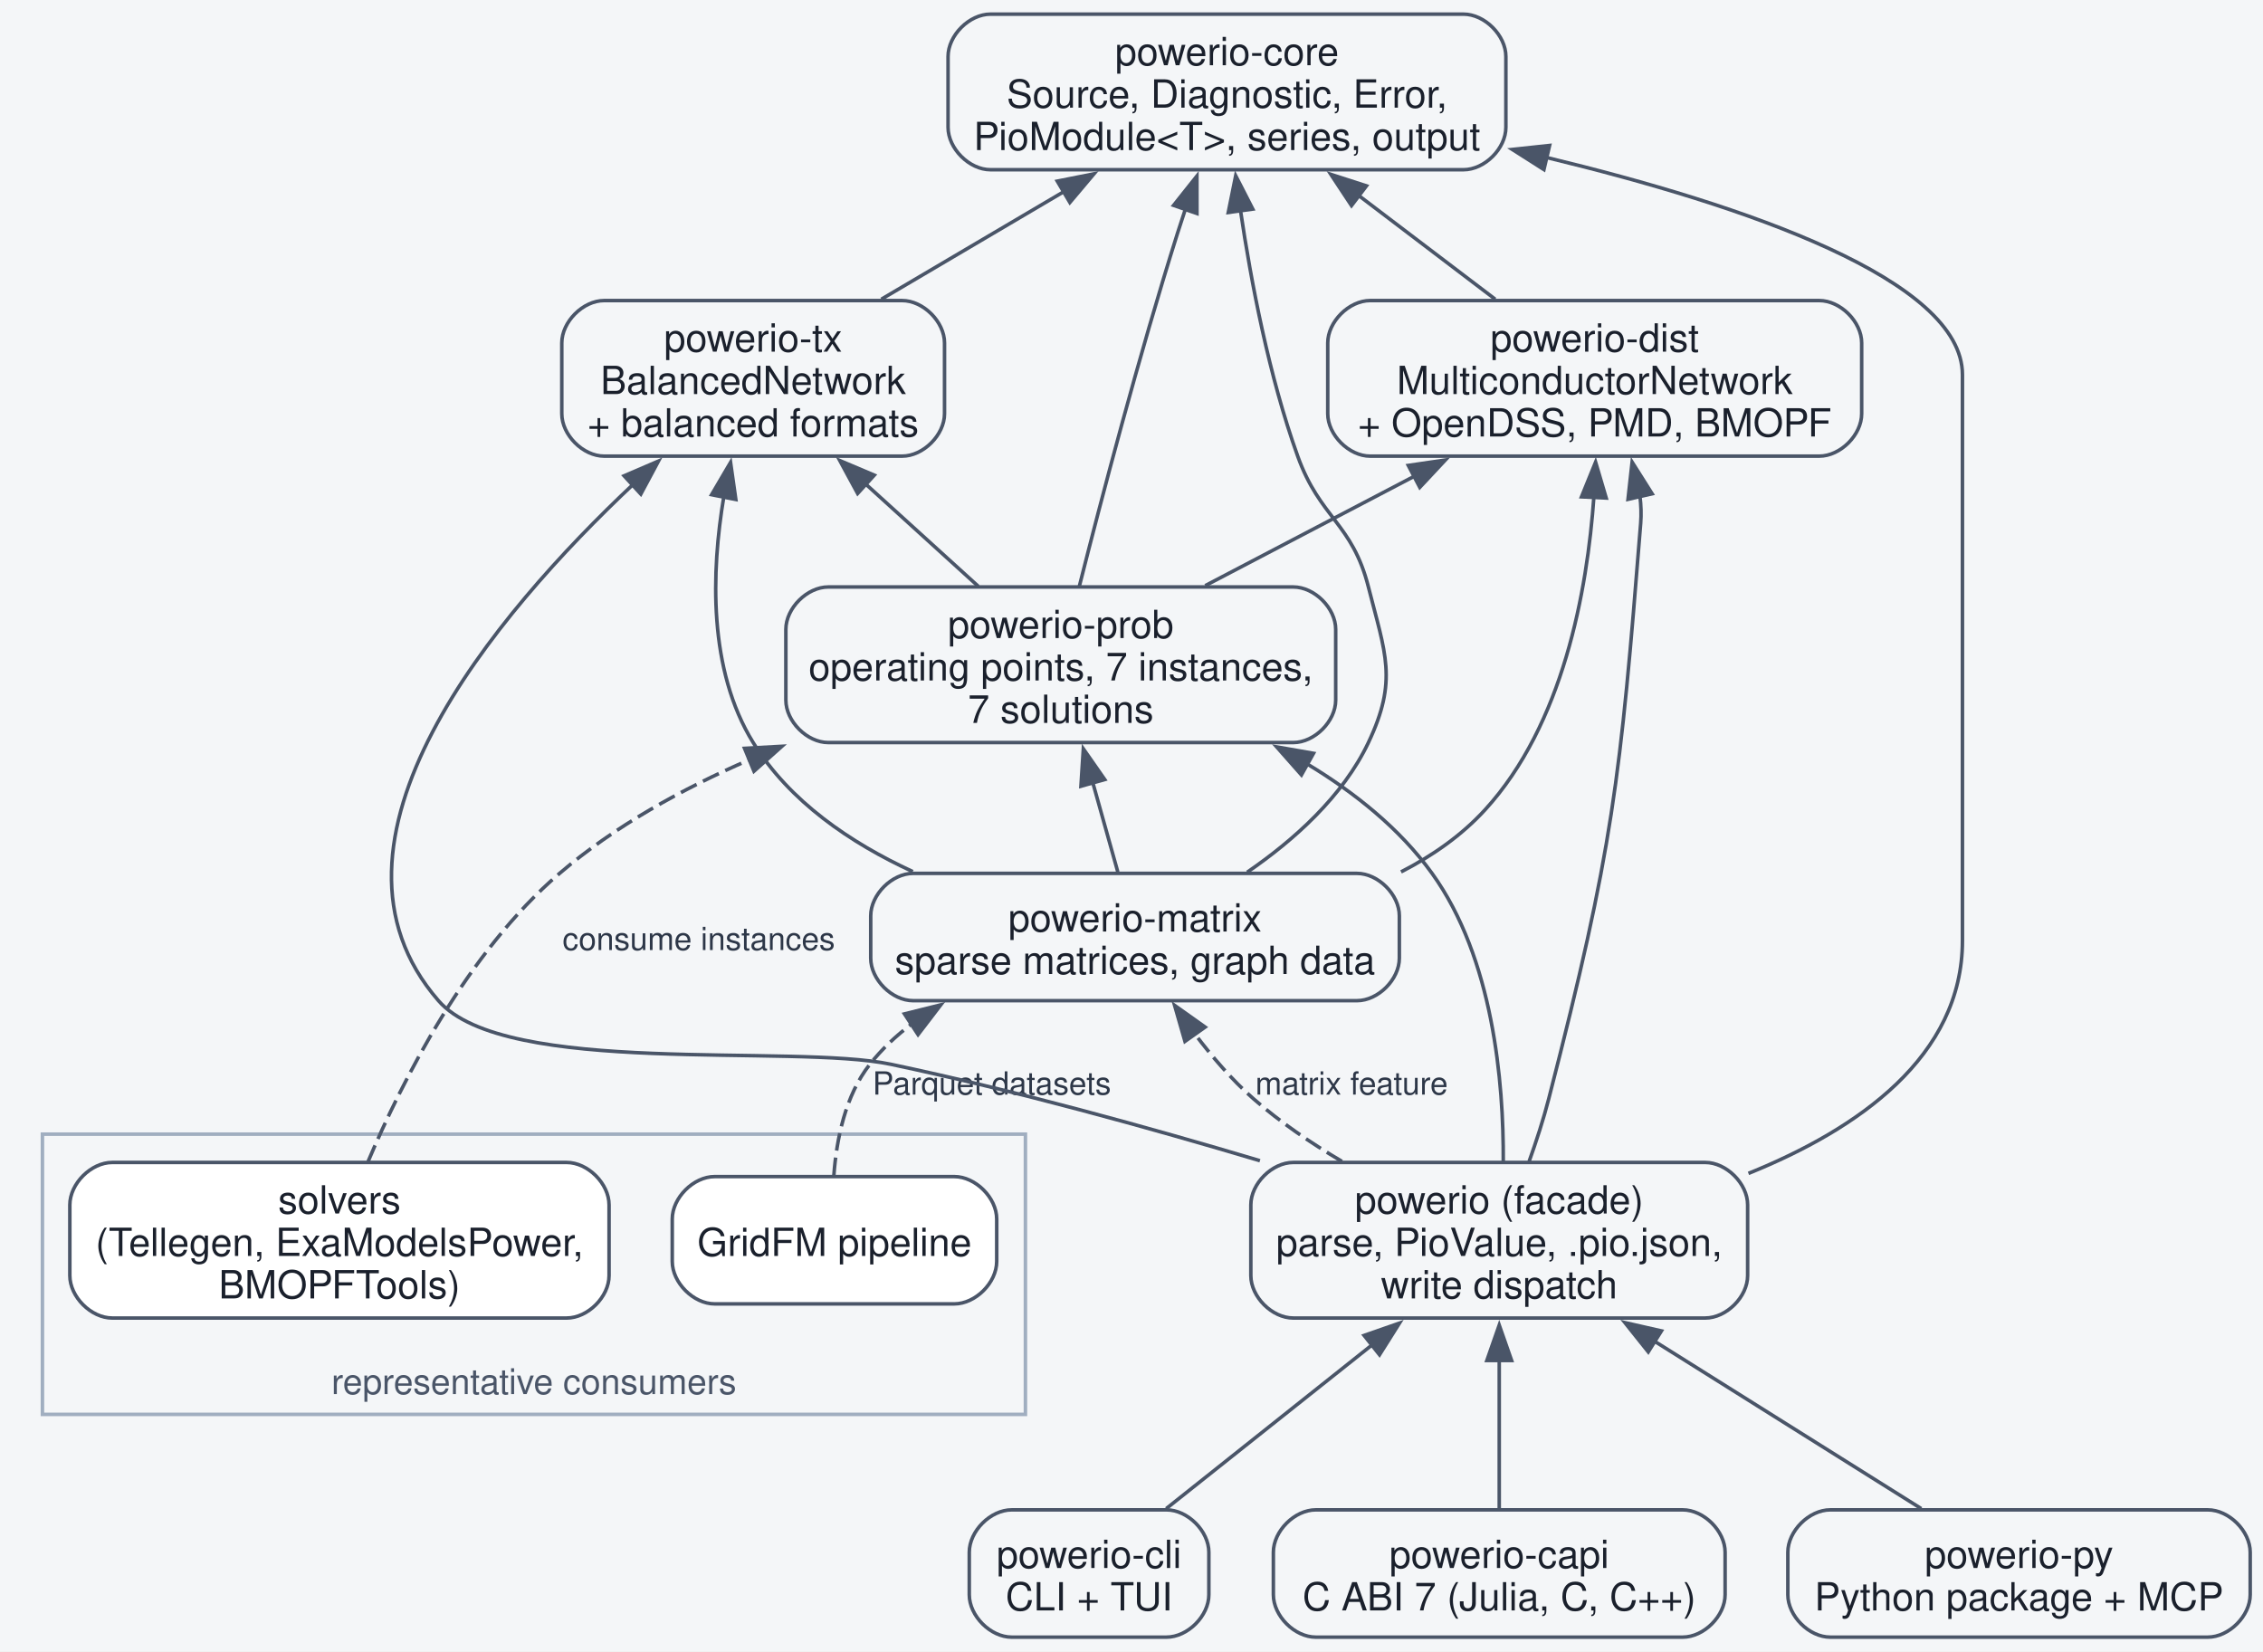
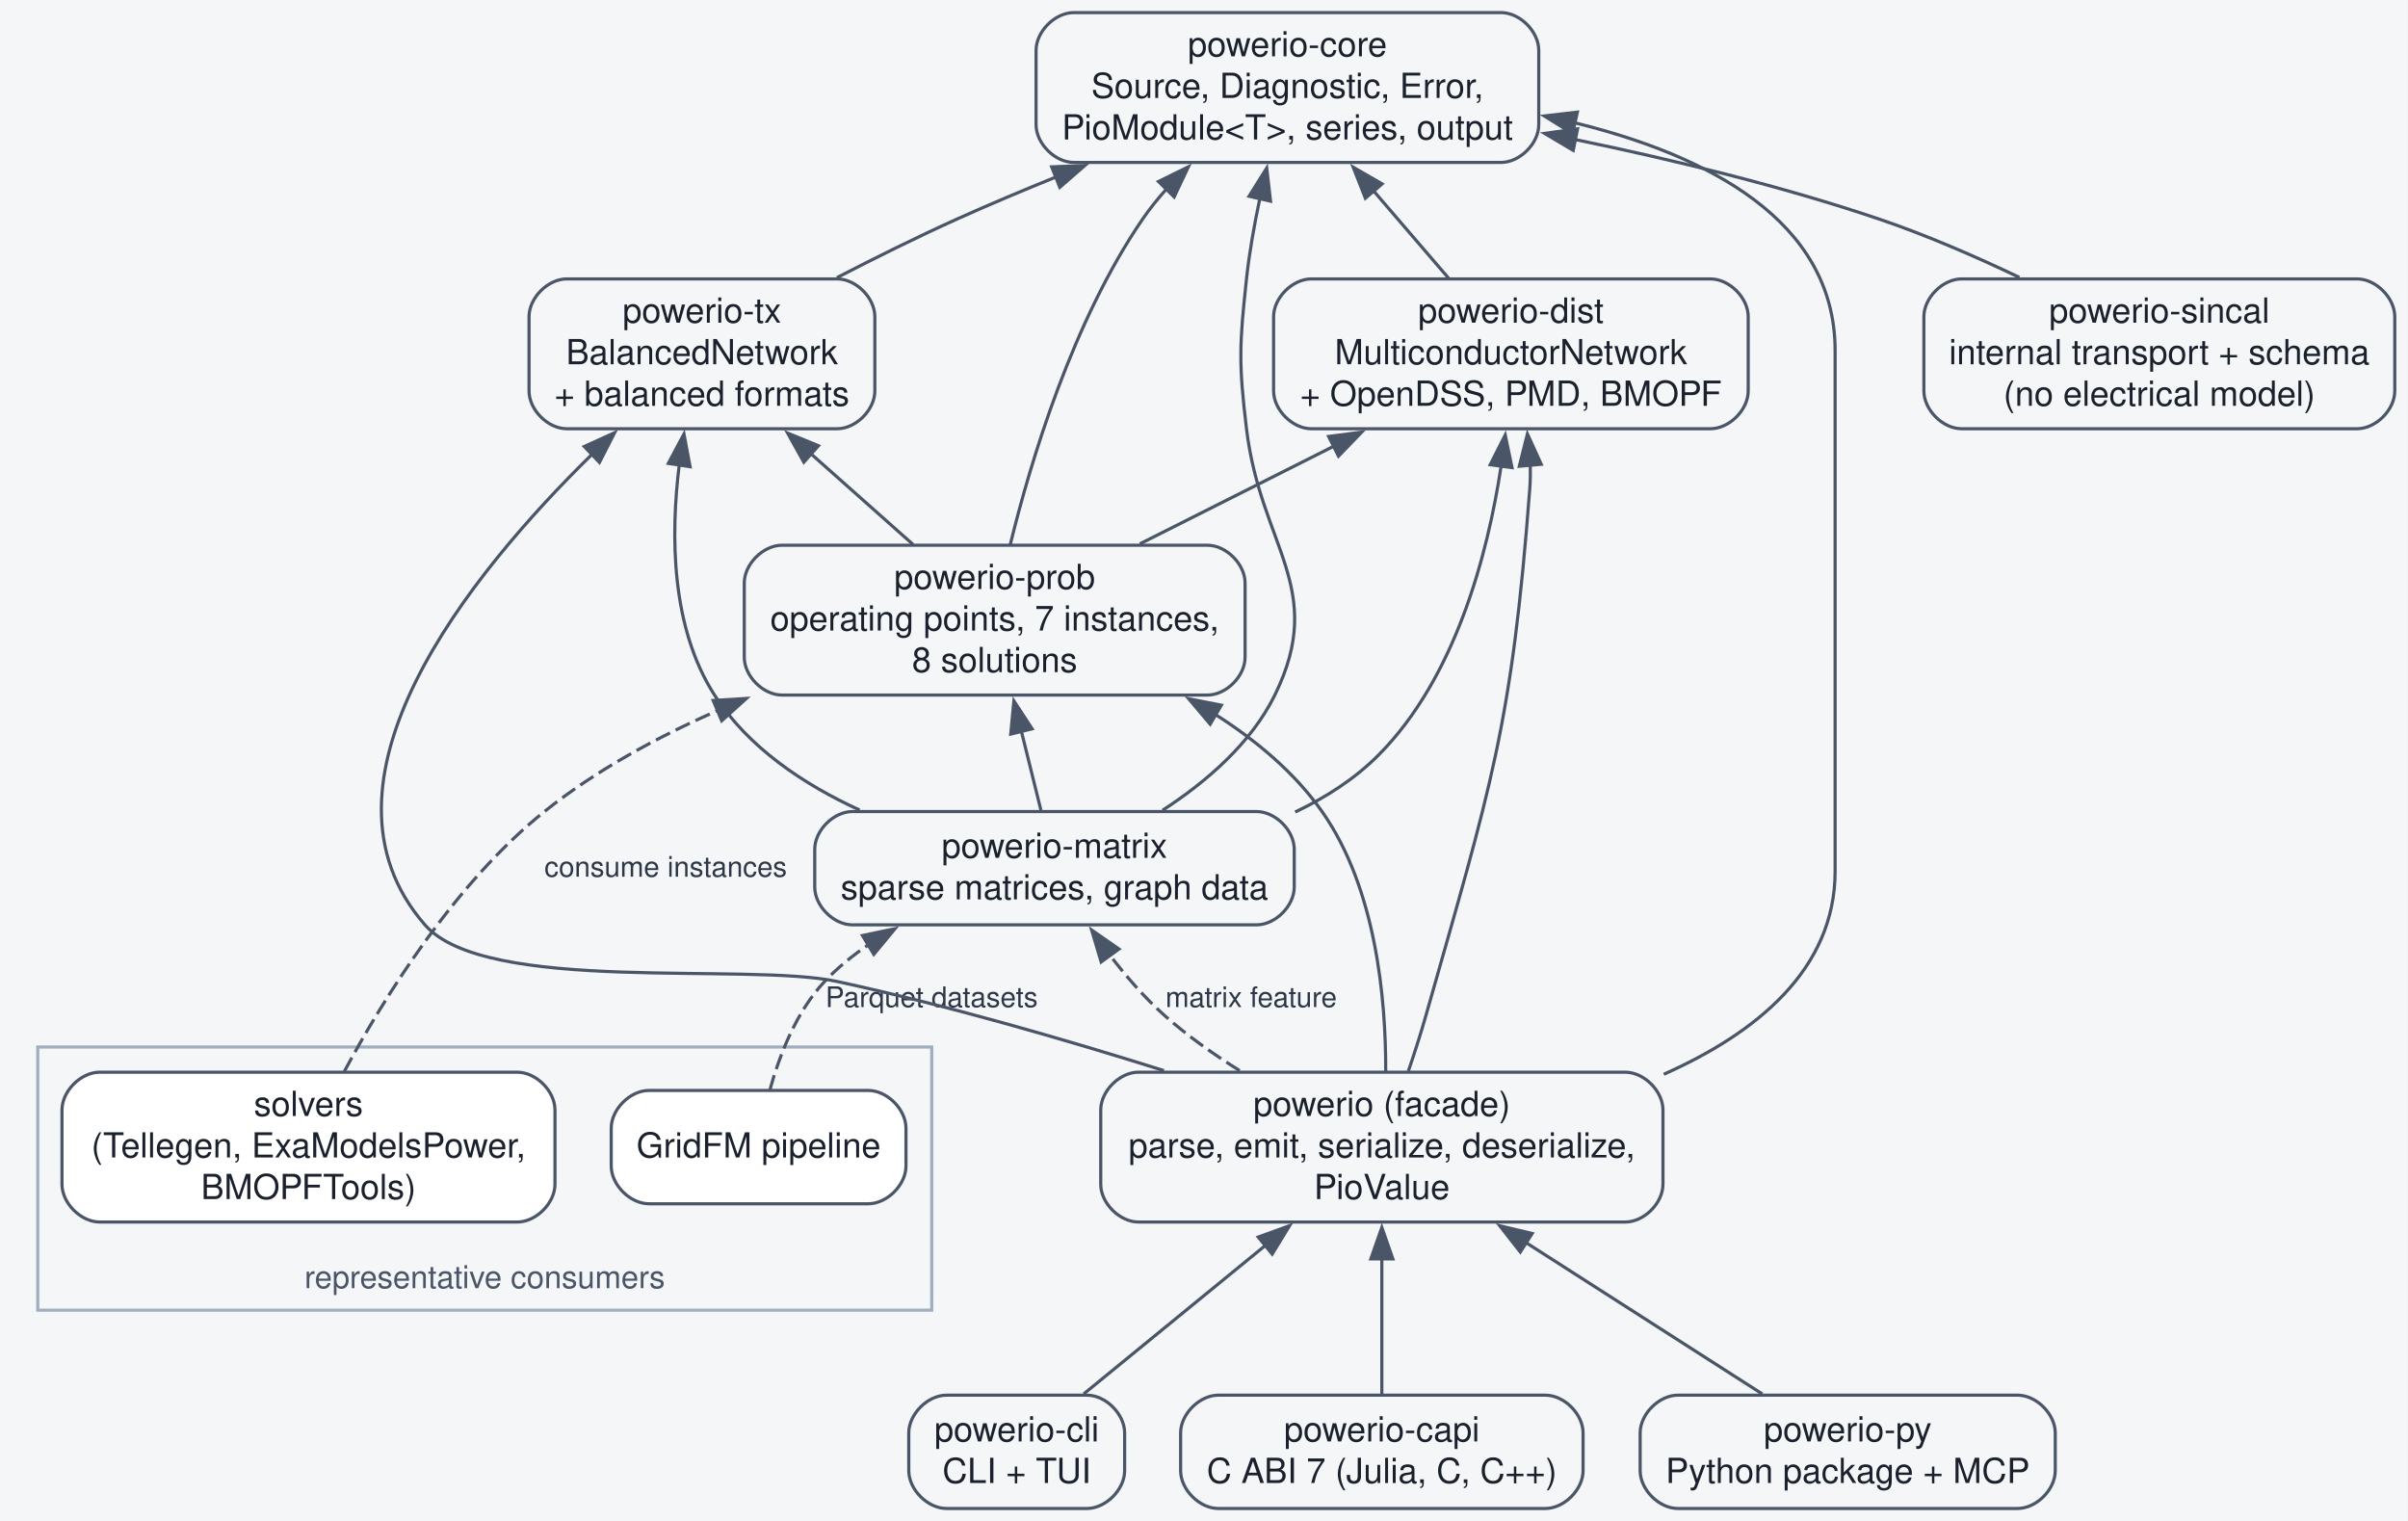
- <svg xmlns="http://www.w3.org/2000/svg" width="640pt" height="467pt" viewBox="0.00 0.00 640.00 467.00">
-   <g id="graph0" class="graph" transform="scale(1 1) rotate(0) translate(4 463)">
-     <polygon fill="#f4f6f8" stroke="none" points="-4,4 -4,-463 636.38,-463 636.38,4 -4,4" />
+ <svg xmlns="http://www.w3.org/2000/svg" width="765pt" height="483pt" viewBox="0.00 0.00 765.00 483.00">
+   <g id="graph0" class="graph" transform="scale(1 1) rotate(0) translate(4 479.2)">
+     <polygon fill="#f4f6f8" stroke="none" points="-4,4 -4,-479.2 760.8,-479.2 760.8,4 -4,4" />
    <g id="clust1" class="cluster">
-       <polygon fill="#f4f6f8" stroke="#a0aec0" points="8,-63 8,-142.25 286,-142.25 286,-63 8,-63" />
-       <text xml:space="preserve" text-anchor="middle" x="147" y="-68.75" font-family="Helvetica,sans-Serif" font-size="10.00" fill="#4a5568">representative consumers</text>
+       <polygon fill="#f4f6f8" stroke="#a0aec0" points="8,-63 8,-146.6 292,-146.6 292,-63 8,-63" />
+       <text xml:space="preserve" text-anchor="middle" x="150" y="-70" font-family="Helvetica,sans-Serif" font-size="10.00" fill="#4a5568">representative consumers</text>
    </g>
    <g id="node1" class="node">
-       <path fill="#ffffff" stroke="#4a5568" d="M156.25,-134.25C156.25,-134.25 27.75,-134.25 27.75,-134.25 21.75,-134.25 15.75,-128.25 15.75,-122.25 15.75,-122.25 15.75,-102.25 15.75,-102.25 15.75,-96.25 21.75,-90.25 27.75,-90.25 27.75,-90.25 156.25,-90.25 156.25,-90.25 162.25,-90.25 168.25,-96.25 168.25,-102.25 168.25,-102.25 168.25,-122.25 168.25,-122.25 168.25,-128.25 162.25,-134.25 156.25,-134.25" />
-       <text xml:space="preserve" text-anchor="middle" x="92" y="-119.8" font-family="Helvetica,sans-Serif" font-size="11.00" fill="#1a202c">solvers</text>
-       <text xml:space="preserve" text-anchor="middle" x="92" y="-107.8" font-family="Helvetica,sans-Serif" font-size="11.00" fill="#1a202c">(Tellegen, ExaModelsPower,</text>
-       <text xml:space="preserve" text-anchor="middle" x="92" y="-95.8" font-family="Helvetica,sans-Serif" font-size="11.00" fill="#1a202c">BMOPFTools)</text>
+       <path fill="#ffffff" stroke="#4a5568" d="M160.31,-138.6C160.31,-138.6 27.69,-138.6 27.69,-138.6 21.69,-138.6 15.69,-132.6 15.69,-126.6 15.69,-126.6 15.69,-103 15.69,-103 15.69,-97 21.69,-91 27.69,-91 27.69,-91 160.31,-91 160.31,-91 166.31,-91 172.31,-97 172.31,-103 172.31,-103 172.31,-126.6 172.31,-126.6 172.31,-132.6 166.31,-138.6 160.31,-138.6" />
+       <text xml:space="preserve" text-anchor="middle" x="94" y="-124.7" font-family="Helvetica,sans-Serif" font-size="11.00" fill="#1a202c">solvers</text>
+       <text xml:space="preserve" text-anchor="middle" x="94" y="-111.5" font-family="Helvetica,sans-Serif" font-size="11.00" fill="#1a202c">(Tellegen, ExaModelsPower,</text>
+       <text xml:space="preserve" text-anchor="middle" x="94" y="-98.3" font-family="Helvetica,sans-Serif" font-size="11.00" fill="#1a202c">BMOPFTools)</text>
    </g>
    <g id="node8" class="node">
-       <path fill="#f4f6f8" stroke="#4a5568" d="M361.75,-297C361.75,-297 230.25,-297 230.25,-297 224.25,-297 218.25,-291 218.25,-285 218.25,-285 218.25,-265 218.25,-265 218.25,-259 224.25,-253 230.25,-253 230.25,-253 361.75,-253 361.75,-253 367.75,-253 373.75,-259 373.75,-265 373.75,-265 373.75,-285 373.75,-285 373.75,-291 367.75,-297 361.75,-297" />
-       <text xml:space="preserve" text-anchor="middle" x="296" y="-282.55" font-family="Helvetica,sans-Serif" font-size="11.00" fill="#1a202c">powerio-prob</text>
-       <text xml:space="preserve" text-anchor="middle" x="296" y="-270.55" font-family="Helvetica,sans-Serif" font-size="11.00" fill="#1a202c">operating points, 7 instances,</text>
-       <text xml:space="preserve" text-anchor="middle" x="296" y="-258.55" font-family="Helvetica,sans-Serif" font-size="11.00" fill="#1a202c">7 solutions</text>
+       <path fill="#f4f6f8" stroke="#4a5568" d="M379.55,-306C379.55,-306 244.45,-306 244.45,-306 238.45,-306 232.45,-300 232.45,-294 232.45,-294 232.45,-270.4 232.45,-270.4 232.45,-264.4 238.45,-258.4 244.45,-258.4 244.45,-258.4 379.55,-258.4 379.55,-258.4 385.55,-258.4 391.55,-264.4 391.55,-270.4 391.55,-270.4 391.55,-294 391.55,-294 391.55,-300 385.55,-306 379.55,-306" />
+       <text xml:space="preserve" text-anchor="middle" x="312" y="-292.1" font-family="Helvetica,sans-Serif" font-size="11.00" fill="#1a202c">powerio-prob</text>
+       <text xml:space="preserve" text-anchor="middle" x="312" y="-278.9" font-family="Helvetica,sans-Serif" font-size="11.00" fill="#1a202c">operating points, 7 instances,</text>
+       <text xml:space="preserve" text-anchor="middle" x="312" y="-265.7" font-family="Helvetica,sans-Serif" font-size="11.00" fill="#1a202c">8 solutions</text>
+     </g>
+     <g id="edge19" class="edge">
+       <path fill="none" stroke="#4a5568" stroke-dasharray="5,2" d="M105.39,-138.85C118.06,-162.4 140.52,-198.65 168.96,-221.4 185.26,-234.44 204.81,-245.07 224.15,-253.55" />
+       <polygon fill="#4a5568" stroke="#4a5568" points="222.57,-256.68 233.14,-257.33 225.28,-250.23 222.57,-256.68" />
+       <text xml:space="preserve" text-anchor="middle" x="207.48" y="-200.7" font-family="Helvetica,sans-Serif" font-size="9.00" fill="#2d3748">consume instances</text>
+     </g>
+     <g id="node2" class="node">
+       <path fill="#ffffff" stroke="#4a5568" d="M271.82,-132.8C271.82,-132.8 202.18,-132.8 202.18,-132.8 196.18,-132.8 190.18,-126.8 190.18,-120.8 190.18,-120.8 190.18,-108.8 190.18,-108.8 190.18,-102.8 196.18,-96.8 202.18,-96.8 202.18,-96.8 271.82,-96.8 271.82,-96.8 277.82,-96.8 283.82,-102.8 283.82,-108.8 283.82,-108.8 283.82,-120.8 283.82,-120.8 283.82,-126.8 277.82,-132.8 271.82,-132.8" />
+       <text xml:space="preserve" text-anchor="middle" x="237" y="-111.5" font-family="Helvetica,sans-Serif" font-size="11.00" fill="#1a202c">GridFM pipeline</text>
+     </g>
+     <g id="node7" class="node">
+       <path fill="#f4f6f8" stroke="#4a5568" d="M395.17,-221.4C395.17,-221.4 266.83,-221.4 266.83,-221.4 260.83,-221.4 254.83,-215.4 254.83,-209.4 254.83,-209.4 254.83,-197.4 254.83,-197.4 254.83,-191.4 260.83,-185.4 266.83,-185.4 266.83,-185.4 395.17,-185.4 395.17,-185.4 401.17,-185.4 407.17,-191.4 407.17,-197.4 407.17,-197.4 407.17,-209.4 407.17,-209.4 407.17,-215.4 401.17,-221.4 395.17,-221.4" />
+       <text xml:space="preserve" text-anchor="middle" x="331" y="-206.7" font-family="Helvetica,sans-Serif" font-size="11.00" fill="#1a202c">powerio-matrix</text>
+       <text xml:space="preserve" text-anchor="middle" x="331" y="-193.5" font-family="Helvetica,sans-Serif" font-size="11.00" fill="#1a202c">sparse matrices, graph data</text>
+     </g>
+     <g id="edge20" class="edge">
+       <path fill="none" stroke="#4a5568" stroke-dasharray="5,2" d="M240.56,-132.87C243.59,-143.86 248.95,-157.82 257.96,-167.4 262.11,-171.82 266.94,-175.74 272.09,-179.21" />
+       <polygon fill="#4a5568" stroke="#4a5568" points="269.99,-182.02 280.36,-184.19 273.6,-176.03 269.99,-182.02" />
+       <text xml:space="preserve" text-anchor="middle" x="291.98" y="-159.3" font-family="Helvetica,sans-Serif" font-size="9.00" fill="#2d3748">Parquet datasets</text>
+     </g>
+     <g id="node3" class="node">
+       <path fill="#f4f6f8" stroke="#4a5568" d="M341.29,-36C341.29,-36 296.71,-36 296.71,-36 290.71,-36 284.71,-30 284.71,-24 284.71,-24 284.71,-12 284.71,-12 284.71,-6 290.71,0 296.71,0 296.71,0 341.29,0 341.29,0 347.29,0 353.29,-6 353.29,-12 353.29,-12 353.29,-24 353.29,-24 353.29,-30 347.29,-36 341.29,-36" />
+       <text xml:space="preserve" text-anchor="middle" x="319" y="-21.3" font-family="Helvetica,sans-Serif" font-size="11.00" fill="#1a202c">powerio-cli</text>
+       <text xml:space="preserve" text-anchor="middle" x="319" y="-8.1" font-family="Helvetica,sans-Serif" font-size="11.00" fill="#1a202c">CLI + TUI</text>
+     </g>
+     <g id="node6" class="node">
+       <path fill="#f4f6f8" stroke="#4a5568" d="M512.31,-138.6C512.31,-138.6 357.69,-138.6 357.69,-138.6 351.69,-138.6 345.69,-132.6 345.69,-126.6 345.69,-126.6 345.69,-103 345.69,-103 345.69,-97 351.69,-91 357.69,-91 357.69,-91 512.31,-91 512.31,-91 518.31,-91 524.31,-97 524.31,-103 524.31,-103 524.31,-126.6 524.31,-126.6 524.31,-132.6 518.31,-138.6 512.31,-138.6" />
+       <text xml:space="preserve" text-anchor="middle" x="435" y="-124.7" font-family="Helvetica,sans-Serif" font-size="11.00" fill="#1a202c">powerio (facade)</text>
+       <text xml:space="preserve" text-anchor="middle" x="435" y="-111.5" font-family="Helvetica,sans-Serif" font-size="11.00" fill="#1a202c">parse, emit, serialize, deserialize,</text>
+       <text xml:space="preserve" text-anchor="middle" x="435" y="-98.3" font-family="Helvetica,sans-Serif" font-size="11.00" fill="#1a202c">PioValue</text>
+     </g>
+     <g id="edge16" class="edge">
+       <path fill="none" stroke="#4a5568" d="M340.28,-36.39C356.42,-49.59 379.03,-68.06 398.1,-83.65" />
+       <polygon fill="#4a5568" stroke="#4a5568" points="395.73,-86.23 405.69,-89.84 400.16,-80.81 395.73,-86.23" />
+     </g>
+     <g id="node4" class="node">
+       <path fill="#f4f6f8" stroke="#4a5568" d="M486.93,-36C486.93,-36 383.07,-36 383.07,-36 377.07,-36 371.07,-30 371.07,-24 371.07,-24 371.07,-12 371.07,-12 371.07,-6 377.07,0 383.07,0 383.07,0 486.93,0 486.93,0 492.93,0 498.93,-6 498.93,-12 498.93,-12 498.93,-24 498.93,-24 498.93,-30 492.93,-36 486.93,-36" />
+       <text xml:space="preserve" text-anchor="middle" x="435" y="-21.3" font-family="Helvetica,sans-Serif" font-size="11.00" fill="#1a202c">powerio-capi</text>
+       <text xml:space="preserve" text-anchor="middle" x="435" y="-8.1" font-family="Helvetica,sans-Serif" font-size="11.00" fill="#1a202c">C ABI 7 (Julia, C, C++)</text>
+     </g>
+     <g id="edge17" class="edge">
+       <path fill="none" stroke="#4a5568" d="M435,-36.39C435,-48.45 435,-64.92 435,-79.57" />
+       <polygon fill="#4a5568" stroke="#4a5568" points="431.5,-79.29 435,-89.29 438.5,-79.29 431.5,-79.29" />
+     </g>
+     <g id="node5" class="node">
+       <path fill="#f4f6f8" stroke="#4a5568" d="M636.94,-36C636.94,-36 529.06,-36 529.06,-36 523.06,-36 517.06,-30 517.06,-24 517.06,-24 517.06,-12 517.06,-12 517.06,-6 523.06,0 529.06,0 529.06,0 636.94,0 636.94,0 642.94,0 648.94,-6 648.94,-12 648.94,-12 648.94,-24 648.94,-24 648.94,-30 642.94,-36 636.94,-36" />
+       <text xml:space="preserve" text-anchor="middle" x="583" y="-21.3" font-family="Helvetica,sans-Serif" font-size="11.00" fill="#1a202c">powerio-py</text>
+       <text xml:space="preserve" text-anchor="middle" x="583" y="-8.1" font-family="Helvetica,sans-Serif" font-size="11.00" fill="#1a202c">Python package + MCP</text>
    </g>
    <g id="edge18" class="edge">
-       <path fill="none" stroke="#4a5568" stroke-dasharray="5,2" d="M100.09,-134.49C109.79,-157.42 128.09,-193.64 154.25,-216 169.85,-229.34 188.94,-239.91 207.99,-248.16" />
-       <polygon fill="#4a5568" stroke="#4a5568" points="206.56,-251.36 217.14,-251.94 209.23,-244.89 206.56,-251.36" />
-       <text xml:space="preserve" text-anchor="middle" x="193.62" y="-194.32" font-family="Helvetica,sans-Serif" font-size="9.00" fill="#2d3748">consume instances</text>
-     </g>
-     <g id="node2" class="node">
-       <path fill="#ffffff" stroke="#4a5568" d="M265.88,-130.25C265.88,-130.25 198.12,-130.25 198.12,-130.25 192.12,-130.25 186.12,-124.25 186.12,-118.25 186.12,-118.25 186.12,-106.25 186.12,-106.25 186.12,-100.25 192.12,-94.25 198.12,-94.25 198.12,-94.25 265.88,-94.25 265.88,-94.25 271.88,-94.25 277.88,-100.25 277.88,-106.25 277.88,-106.25 277.88,-118.25 277.88,-118.25 277.88,-124.25 271.88,-130.25 265.88,-130.25" />
-       <text xml:space="preserve" text-anchor="middle" x="232" y="-107.8" font-family="Helvetica,sans-Serif" font-size="11.00" fill="#1a202c">GridFM pipeline</text>
-     </g>
-     <g id="node7" class="node">
-       <path fill="#f4f6f8" stroke="#4a5568" d="M379.75,-216C379.75,-216 254.25,-216 254.25,-216 248.25,-216 242.25,-210 242.25,-204 242.25,-204 242.25,-192 242.25,-192 242.25,-186 248.25,-180 254.25,-180 254.25,-180 379.75,-180 379.75,-180 385.75,-180 391.75,-186 391.75,-192 391.75,-192 391.75,-204 391.75,-204 391.75,-210 385.75,-216 379.75,-216" />
-       <text xml:space="preserve" text-anchor="middle" x="317" y="-199.55" font-family="Helvetica,sans-Serif" font-size="11.00" fill="#1a202c">powerio-matrix</text>
-       <text xml:space="preserve" text-anchor="middle" x="317" y="-187.55" font-family="Helvetica,sans-Serif" font-size="11.00" fill="#1a202c">sparse matrices, graph data</text>
-     </g>
-     <g id="edge19" class="edge">
-       <path fill="none" stroke="#4a5568" stroke-dasharray="5,2" d="M231.83,-130.65C232.57,-140.75 235.04,-153.18 242,-162 245.38,-166.29 249.41,-170.07 253.83,-173.41" />
-       <polygon fill="#4a5568" stroke="#4a5568" points="251.79,-176.26 262.07,-178.82 255.63,-170.4 251.79,-176.26" />
-       <text xml:space="preserve" text-anchor="middle" x="276.5" y="-153.45" font-family="Helvetica,sans-Serif" font-size="9.00" fill="#2d3748">Parquet datasets</text>
-     </g>
-     <g id="node3" class="node">
-       <path fill="#f4f6f8" stroke="#4a5568" d="M325.88,-36C325.88,-36 282.12,-36 282.12,-36 276.12,-36 270.12,-30 270.12,-24 270.12,-24 270.12,-12 270.12,-12 270.12,-6 276.12,0 282.12,0 282.12,0 325.88,0 325.88,0 331.88,0 337.88,-6 337.88,-12 337.88,-12 337.88,-24 337.88,-24 337.88,-30 331.88,-36 325.88,-36" />
-       <text xml:space="preserve" text-anchor="middle" x="304" y="-19.55" font-family="Helvetica,sans-Serif" font-size="11.00" fill="#1a202c">powerio-cli</text>
-       <text xml:space="preserve" text-anchor="middle" x="304" y="-7.55" font-family="Helvetica,sans-Serif" font-size="11.00" fill="#1a202c">CLI + TUI</text>
-     </g>
-     <g id="node6" class="node">
-       <path fill="#f4f6f8" stroke="#4a5568" d="M478.25,-134.25C478.25,-134.25 361.75,-134.25 361.75,-134.25 355.75,-134.25 349.75,-128.25 349.75,-122.25 349.75,-122.25 349.75,-102.25 349.75,-102.25 349.75,-96.25 355.75,-90.25 361.75,-90.25 361.75,-90.25 478.25,-90.25 478.25,-90.25 484.25,-90.25 490.25,-96.25 490.25,-102.25 490.25,-102.25 490.25,-122.25 490.25,-122.25 490.25,-128.25 484.25,-134.25 478.25,-134.25" />
-       <text xml:space="preserve" text-anchor="middle" x="420" y="-119.8" font-family="Helvetica,sans-Serif" font-size="11.00" fill="#1a202c">powerio (facade)</text>
-       <text xml:space="preserve" text-anchor="middle" x="420" y="-107.8" font-family="Helvetica,sans-Serif" font-size="11.00" fill="#1a202c">parse, PioValue, .pio.json,</text>
-       <text xml:space="preserve" text-anchor="middle" x="420" y="-95.8" font-family="Helvetica,sans-Serif" font-size="11.00" fill="#1a202c">write dispatch</text>
+       <path fill="none" stroke="#4a5568" d="M555.85,-36.39C534.86,-49.84 505.31,-68.76 480.69,-84.53" />
+       <polygon fill="#4a5568" stroke="#4a5568" points="478.99,-81.47 472.45,-89.81 482.76,-87.36 478.99,-81.47" />
    </g>
    <g id="edge15" class="edge">
-       <path fill="none" stroke="#4a5568" d="M325.82,-36.35C342.17,-49.36 364.92,-67.45 383.96,-82.59" />
-       <polygon fill="#4a5568" stroke="#4a5568" points="381.78,-85.33 391.79,-88.81 386.14,-79.85 381.78,-85.33" />
-     </g>
-     <g id="node4" class="node">
-       <path fill="#f4f6f8" stroke="#4a5568" d="M471.88,-36C471.88,-36 368.12,-36 368.12,-36 362.12,-36 356.12,-30 356.12,-24 356.12,-24 356.12,-12 356.12,-12 356.12,-6 362.12,0 368.12,0 368.12,0 471.88,0 471.88,0 477.88,0 483.88,-6 483.88,-12 483.88,-12 483.88,-24 483.88,-24 483.88,-30 477.88,-36 471.88,-36" />
-       <text xml:space="preserve" text-anchor="middle" x="420" y="-19.55" font-family="Helvetica,sans-Serif" font-size="11.00" fill="#1a202c">powerio-capi</text>
-       <text xml:space="preserve" text-anchor="middle" x="420" y="-7.55" font-family="Helvetica,sans-Serif" font-size="11.00" fill="#1a202c">C ABI 7 (Julia, C, C++)</text>
-     </g>
-     <g id="edge16" class="edge">
-       <path fill="none" stroke="#4a5568" d="M420,-36.35C420,-48.18 420,-64.2 420,-78.4" />
-       <polygon fill="#4a5568" stroke="#4a5568" points="416.5,-78.24 420,-88.24 423.5,-78.24 416.5,-78.24" />
-     </g>
-     <g id="node5" class="node">
-       <path fill="#f4f6f8" stroke="#4a5568" d="M620.38,-36C620.38,-36 513.62,-36 513.62,-36 507.62,-36 501.62,-30 501.62,-24 501.62,-24 501.62,-12 501.62,-12 501.62,-6 507.62,0 513.62,0 513.62,0 620.38,0 620.38,0 626.38,0 632.38,-6 632.38,-12 632.38,-12 632.38,-24 632.38,-24 632.38,-30 626.38,-36 620.38,-36" />
-       <text xml:space="preserve" text-anchor="middle" x="567" y="-19.55" font-family="Helvetica,sans-Serif" font-size="11.00" fill="#1a202c">powerio-py</text>
-       <text xml:space="preserve" text-anchor="middle" x="567" y="-7.55" font-family="Helvetica,sans-Serif" font-size="11.00" fill="#1a202c">Python package + MCP</text>
-     </g>
-     <g id="edge17" class="edge">
-       <path fill="none" stroke="#4a5568" d="M539.35,-36.35C518.06,-49.71 488.22,-68.44 463.7,-83.82" />
-       <polygon fill="#4a5568" stroke="#4a5568" points="462.15,-80.67 455.54,-88.95 465.87,-86.6 462.15,-80.67" />
+       <path fill="none" stroke="#4a5568" stroke-dasharray="5,2" d="M389.82,-139.1C381.49,-144.32 373.16,-150.22 365.98,-156.6 359.6,-162.26 353.59,-169.23 348.42,-176.01" />
+       <polygon fill="#4a5568" stroke="#4a5568" points="345.83,-173.62 342.8,-183.77 351.5,-177.72 345.83,-173.62" />
+       <text xml:space="preserve" text-anchor="middle" x="393.49" y="-159.3" font-family="Helvetica,sans-Serif" font-size="9.00" fill="#2d3748">matrix feature</text>
    </g>
    <g id="edge14" class="edge">
-       <path fill="none" stroke="#4a5568" stroke-dasharray="5,2" d="M375.51,-134.55C366.77,-139.72 357.99,-145.68 350.5,-152.25 344.42,-157.58 338.75,-164.18 333.87,-170.66" />
-       <polygon fill="#4a5568" stroke="#4a5568" points="331.12,-168.49 328.19,-178.67 336.83,-172.53 331.12,-168.49" />
-       <text xml:space="preserve" text-anchor="middle" x="378.25" y="-153.45" font-family="Helvetica,sans-Serif" font-size="9.00" fill="#2d3748">matrix feature</text>
+       <path fill="none" stroke="#4a5568" d="M436.23,-138.93C436.29,-161.87 433.16,-197.03 416,-221.4 407.22,-233.87 394.95,-244.1 381.91,-252.35" />
+       <polygon fill="#4a5568" stroke="#4a5568" points="380.46,-249.14 373.62,-257.24 384.01,-255.17 380.46,-249.14" />
+     </g>
+     <g id="node9" class="node">
+       <path fill="#f4f6f8" stroke="#4a5568" d="M261.93,-390.6C261.93,-390.6 176.07,-390.6 176.07,-390.6 170.07,-390.6 164.07,-384.6 164.07,-378.6 164.07,-378.6 164.07,-355 164.07,-355 164.07,-349 170.07,-343 176.07,-343 176.07,-343 261.93,-343 261.93,-343 267.93,-343 273.93,-349 273.93,-355 273.93,-355 273.93,-378.6 273.93,-378.6 273.93,-384.6 267.93,-390.6 261.93,-390.6" />
+       <text xml:space="preserve" text-anchor="middle" x="219" y="-376.7" font-family="Helvetica,sans-Serif" font-size="11.00" fill="#1a202c">powerio-tx</text>
+       <text xml:space="preserve" text-anchor="middle" x="219" y="-363.5" font-family="Helvetica,sans-Serif" font-size="11.00" fill="#1a202c">BalancedNetwork</text>
+       <text xml:space="preserve" text-anchor="middle" x="219" y="-350.3" font-family="Helvetica,sans-Serif" font-size="11.00" fill="#1a202c">+ balanced formats</text>
+     </g>
+     <g id="edge12" class="edge">
+       <path fill="none" stroke="#4a5568" d="M365.77,-139.1C334.38,-148.97 296.61,-159.91 262,-167.4 233.28,-173.62 150.31,-163.25 131,-185.4 91.55,-230.64 145.03,-296.67 184.24,-335.03" />
+       <polygon fill="#4a5568" stroke="#4a5568" points="181.61,-337.36 191.26,-341.74 186.44,-332.3 181.61,-337.36" />
+     </g>
+     <g id="node10" class="node">
+       <path fill="#f4f6f8" stroke="#4a5568" d="M539.39,-390.6C539.39,-390.6 412.61,-390.6 412.61,-390.6 406.61,-390.6 400.61,-384.6 400.61,-378.6 400.61,-378.6 400.61,-355 400.61,-355 400.61,-349 406.61,-343 412.61,-343 412.61,-343 539.39,-343 539.39,-343 545.39,-343 551.39,-349 551.39,-355 551.39,-355 551.39,-378.6 551.39,-378.6 551.39,-384.6 545.39,-390.6 539.39,-390.6" />
+       <text xml:space="preserve" text-anchor="middle" x="476" y="-376.7" font-family="Helvetica,sans-Serif" font-size="11.00" fill="#1a202c">powerio-dist</text>
+       <text xml:space="preserve" text-anchor="middle" x="476" y="-363.5" font-family="Helvetica,sans-Serif" font-size="11.00" fill="#1a202c">MulticonductorNetwork</text>
+       <text xml:space="preserve" text-anchor="middle" x="476" y="-350.3" font-family="Helvetica,sans-Serif" font-size="11.00" fill="#1a202c">+ OpenDSS, PMD, BMOPF</text>
    </g>
    <g id="edge13" class="edge">
-       <path fill="none" stroke="#4a5568" d="M421.14,-134.58C421.26,-156.91 418.29,-192.01 401,-216 391.89,-228.64 379.13,-238.85 365.64,-246.97" />
-       <polygon fill="#4a5568" stroke="#4a5568" points="364.06,-243.84 357.05,-251.77 367.48,-249.95 364.06,-243.84" />
+       <path fill="none" stroke="#4a5568" d="M443.43,-138.96C445.39,-144.69 447.37,-150.84 449,-156.6 469.69,-229.55 476.27,-248.38 482,-324 482.19,-326.49 482.22,-329.07 482.13,-331.65" />
+       <polygon fill="#4a5568" stroke="#4a5568" points="478.67,-331.08 481.25,-341.36 485.64,-331.71 478.67,-331.08" />
    </g>
-     <g id="node9" class="node">
-       <path fill="#f4f6f8" stroke="#4a5568" d="M251.12,-378C251.12,-378 166.88,-378 166.88,-378 160.88,-378 154.88,-372 154.88,-366 154.88,-366 154.88,-346 154.88,-346 154.88,-340 160.88,-334 166.88,-334 166.88,-334 251.12,-334 251.12,-334 257.12,-334 263.12,-340 263.12,-346 263.12,-346 263.12,-366 263.12,-366 263.12,-372 257.12,-378 251.12,-378" />
-       <text xml:space="preserve" text-anchor="middle" x="209" y="-363.55" font-family="Helvetica,sans-Serif" font-size="11.00" fill="#1a202c">powerio-tx</text>
-       <text xml:space="preserve" text-anchor="middle" x="209" y="-351.55" font-family="Helvetica,sans-Serif" font-size="11.00" fill="#1a202c">BalancedNetwork</text>
-       <text xml:space="preserve" text-anchor="middle" x="209" y="-339.55" font-family="Helvetica,sans-Serif" font-size="11.00" fill="#1a202c">+ balanced formats</text>
+     <g id="node11" class="node">
+       <path fill="#f4f6f8" stroke="#4a5568" d="M472.85,-475.2C472.85,-475.2 337.15,-475.2 337.15,-475.2 331.15,-475.2 325.15,-469.2 325.15,-463.2 325.15,-463.2 325.15,-439.6 325.15,-439.6 325.15,-433.6 331.15,-427.6 337.15,-427.6 337.15,-427.6 472.85,-427.6 472.85,-427.6 478.85,-427.6 484.85,-433.6 484.85,-439.6 484.85,-439.6 484.85,-463.2 484.85,-463.2 484.85,-469.2 478.85,-475.2 472.85,-475.2" />
+       <text xml:space="preserve" text-anchor="middle" x="405" y="-461.3" font-family="Helvetica,sans-Serif" font-size="11.00" fill="#1a202c">powerio-core</text>
+       <text xml:space="preserve" text-anchor="middle" x="405" y="-448.1" font-family="Helvetica,sans-Serif" font-size="11.00" fill="#1a202c">Source, Diagnostic, Error,</text>
+       <text xml:space="preserve" text-anchor="middle" x="405" y="-434.9" font-family="Helvetica,sans-Serif" font-size="11.00" fill="#1a202c">PioModule&lt;T&gt;, series, output</text>
    </g>
    <g id="edge11" class="edge">
-       <path fill="none" stroke="#4a5568" d="M352.32,-134.74C320.85,-144.14 282.77,-154.66 248,-162 219.89,-167.93 138.84,-158.32 120,-180 81.17,-224.67 135.97,-289.26 175.24,-326.19" />
-       <polygon fill="#4a5568" stroke="#4a5568" points="172.5,-328.43 182.23,-332.61 177.23,-323.27 172.5,-328.43" />
-     </g>
-     <g id="node10" class="node">
-       <path fill="#f4f6f8" stroke="#4a5568" d="M510.5,-378C510.5,-378 383.5,-378 383.5,-378 377.5,-378 371.5,-372 371.5,-366 371.5,-366 371.5,-346 371.5,-346 371.5,-340 377.5,-334 383.5,-334 383.5,-334 510.5,-334 510.5,-334 516.5,-334 522.5,-340 522.5,-346 522.5,-346 522.5,-366 522.5,-366 522.5,-372 516.5,-378 510.5,-378" />
-       <text xml:space="preserve" text-anchor="middle" x="447" y="-363.55" font-family="Helvetica,sans-Serif" font-size="11.00" fill="#1a202c">powerio-dist</text>
-       <text xml:space="preserve" text-anchor="middle" x="447" y="-351.55" font-family="Helvetica,sans-Serif" font-size="11.00" fill="#1a202c">MulticonductorNetwork</text>
-       <text xml:space="preserve" text-anchor="middle" x="447" y="-339.55" font-family="Helvetica,sans-Serif" font-size="11.00" fill="#1a202c">+ OpenDSS, PMD, BMOPF</text>
-     </g>
-     <g id="edge12" class="edge">
-       <path fill="none" stroke="#4a5568" d="M428.43,-134.48C430.47,-140.19 432.5,-146.4 434,-152.25 452.23,-223.2 454.2,-241.98 460,-315 460.2,-317.54 460.11,-320.14 459.79,-322.72" />
-       <polygon fill="#4a5568" stroke="#4a5568" points="456.42,-321.79 457.58,-332.32 463.24,-323.36 456.42,-321.79" />
-     </g>
-     <g id="node11" class="node">
-       <path fill="#f4f6f8" stroke="#4a5568" d="M409.88,-459C409.88,-459 276.12,-459 276.12,-459 270.12,-459 264.12,-453 264.12,-447 264.12,-447 264.12,-427 264.12,-427 264.12,-421 270.12,-415 276.12,-415 276.12,-415 409.88,-415 409.88,-415 415.88,-415 421.88,-421 421.88,-427 421.88,-427 421.88,-447 421.88,-447 421.88,-453 415.88,-459 409.88,-459" />
-       <text xml:space="preserve" text-anchor="middle" x="343" y="-444.55" font-family="Helvetica,sans-Serif" font-size="11.00" fill="#1a202c">powerio-core</text>
-       <text xml:space="preserve" text-anchor="middle" x="343" y="-432.55" font-family="Helvetica,sans-Serif" font-size="11.00" fill="#1a202c">Source, Diagnostic, Error,</text>
-       <text xml:space="preserve" text-anchor="middle" x="343" y="-420.55" font-family="Helvetica,sans-Serif" font-size="11.00" fill="#1a202c">PioModule&lt;T&gt;, series, output</text>
+       <path fill="none" stroke="#4a5568" d="M524.56,-137.94C553.84,-150.94 579,-171.19 579,-202.4 579,-202.4 579,-202.4 579,-367.8 579,-409.25 538.2,-429.93 496.12,-440.23" />
+       <polygon fill="#4a5568" stroke="#4a5568" points="495.6,-436.76 486.6,-442.36 497.12,-443.59 495.6,-436.76" />
    </g>
    <g id="edge10" class="edge">
-       <path fill="none" stroke="#4a5568" d="M490.48,-131.15C521.49,-143.67 551,-164.2 551,-197 551,-197 551,-197 551,-357 551,-383.89 489.49,-404.9 433.36,-418.47" />
-       <polygon fill="#4a5568" stroke="#4a5568" points="432.64,-415.04 423.7,-420.73 434.24,-421.86 432.64,-415.04" />
+       <path fill="none" stroke="#4a5568" d="M326.69,-221.83C324.85,-229.27 322.63,-238.24 320.48,-246.92" />
+       <polygon fill="#4a5568" stroke="#4a5568" points="317.1,-246 318.1,-256.55 323.9,-247.68 317.1,-246" />
+     </g>
+     <g id="edge8" class="edge">
+       <path fill="none" stroke="#4a5568" d="M269.09,-221.87C251.25,-230.03 233.73,-241.75 223,-258.4 209.15,-279.91 208.99,-309.18 211.82,-331.74" />
+       <polygon fill="#4a5568" stroke="#4a5568" points="208.32,-331.99 213.29,-341.34 215.24,-330.93 208.32,-331.99" />
    </g>
    <g id="edge9" class="edge">
-       <path fill="none" stroke="#4a5568" d="M312.13,-216.4C310.02,-223.92 307.49,-232.97 305.06,-241.65" />
-       <polygon fill="#4a5568" stroke="#4a5568" points="301.7,-240.65 302.38,-251.23 308.44,-242.54 301.7,-240.65" />
+       <path fill="none" stroke="#4a5568" d="M407.46,-221.24C417.26,-225.9 426.48,-231.83 434,-239.4 458.38,-263.95 468.61,-302.98 472.9,-331.18" />
+       <polygon fill="#4a5568" stroke="#4a5568" points="469.42,-331.57 474.2,-341.03 476.36,-330.65 469.42,-331.57" />
    </g>
    <g id="edge7" class="edge">
-       <path fill="none" stroke="#4a5568" d="M254.15,-216.5C236.49,-224.63 219.3,-236.33 209,-253 196.27,-273.59 197.14,-301.27 200.71,-322.6" />
-       <polygon fill="#4a5568" stroke="#4a5568" points="197.24,-323.09 202.61,-332.23 204.1,-321.74 197.24,-323.09" />
+       <path fill="none" stroke="#4a5568" d="M365.33,-221.79C379.07,-230.71 393.42,-242.97 401,-258.4 417.68,-292.33 396.5,-305.46 392,-343 389.48,-364.01 389.74,-369.57 392,-390.6 392.89,-398.93 394.47,-407.8 396.23,-416.09" />
+       <polygon fill="#4a5568" stroke="#4a5568" points="392.81,-416.85 398.43,-425.83 399.64,-415.3 392.81,-416.85" />
    </g>
-     <g id="edge8" class="edge">
-       <path fill="none" stroke="#4a5568" d="M392.23,-216.42C401.11,-220.98 409.36,-226.74 416,-234 438.06,-258.11 444.89,-295.77 446.78,-322.66" />
-       <polygon fill="#4a5568" stroke="#4a5568" points="443.26,-322.49 447.25,-332.31 450.25,-322.15 443.26,-322.49" />
+     <g id="edge5" class="edge">
+       <path fill="none" stroke="#4a5568" d="M286.09,-306.21C276,-315.17 264.29,-325.58 253.5,-335.16" />
+       <polygon fill="#4a5568" stroke="#4a5568" points="251.37,-332.37 246.22,-341.62 256.02,-337.6 251.37,-332.37" />
    </g>
    <g id="edge6" class="edge">
-       <path fill="none" stroke="#4a5568" d="M348.72,-216.33C361.89,-225.37 375.77,-237.75 383,-253 391.37,-270.67 387.8,-278.04 383,-297 378.42,-315.12 369.31,-316.41 363,-334 354.9,-356.58 349.82,-383.2 346.81,-403.59" />
-       <polygon fill="#4a5568" stroke="#4a5568" points="343.37,-402.91 345.47,-413.3 350.3,-403.87 343.37,-402.91" />
+       <path fill="none" stroke="#4a5568" d="M358.12,-306.43C377.24,-316.06 399.6,-327.32 419.68,-337.43" />
+       <polygon fill="#4a5568" stroke="#4a5568" points="418.09,-340.55 428.59,-341.92 421.23,-334.3 418.09,-340.55" />
    </g>
    <g id="edge4" class="edge">
-       <path fill="none" stroke="#4a5568" d="M272.69,-297.17C262.84,-306.11 251.21,-316.67 240.61,-326.3" />
-       <polygon fill="#4a5568" stroke="#4a5568" points="238.55,-323.44 233.5,-332.75 243.26,-328.62 238.55,-323.44" />
+       <path fill="none" stroke="#4a5568" d="M316.96,-306.24C323.48,-332.86 336.77,-377.15 359,-409.6 361.24,-412.87 363.8,-416.05 366.53,-419.1" />
+       <polygon fill="#4a5568" stroke="#4a5568" points="364.03,-421.54 373.54,-426.21 369.02,-416.63 364.03,-421.54" />
    </g>
-     <g id="edge5" class="edge">
-       <path fill="none" stroke="#4a5568" d="M336.86,-297.38C355.08,-306.91 376.72,-318.23 395.98,-328.31" />
-       <polygon fill="#4a5568" stroke="#4a5568" points="394.28,-331.37 404.76,-332.9 397.53,-325.17 394.28,-331.37" />
+     <g id="edge1" class="edge">
+       <path fill="none" stroke="#4a5568" d="M261.88,-391C274.07,-397.3 287.45,-403.94 300,-409.6 310.1,-414.15 320.86,-418.68 331.51,-422.99" />
+       <polygon fill="#4a5568" stroke="#4a5568" points="330.1,-426.19 340.68,-426.64 332.69,-419.69 330.1,-426.19" />
+     </g>
+     <g id="edge2" class="edge">
+       <path fill="none" stroke="#4a5568" d="M456.22,-390.81C448.82,-399.42 440.28,-409.36 432.32,-418.62" />
+       <polygon fill="#4a5568" stroke="#4a5568" points="429.77,-416.22 425.9,-426.08 435.08,-420.78 429.77,-416.22" />
+     </g>
+     <g id="node12" class="node">
+       <path fill="#f4f6f8" stroke="#4a5568" d="M744.8,-390.6C744.8,-390.6 619.2,-390.6 619.2,-390.6 613.2,-390.6 607.2,-384.6 607.2,-378.6 607.2,-378.6 607.2,-355 607.2,-355 607.2,-349 613.2,-343 619.2,-343 619.2,-343 744.8,-343 744.8,-343 750.8,-343 756.8,-349 756.8,-355 756.8,-355 756.8,-378.6 756.8,-378.6 756.8,-384.6 750.8,-390.6 744.8,-390.6" />
+       <text xml:space="preserve" text-anchor="middle" x="682" y="-376.7" font-family="Helvetica,sans-Serif" font-size="11.00" fill="#1a202c">powerio-sincal</text>
+       <text xml:space="preserve" text-anchor="middle" x="682" y="-363.5" font-family="Helvetica,sans-Serif" font-size="11.00" fill="#1a202c">internal transport + schema</text>
+       <text xml:space="preserve" text-anchor="middle" x="682" y="-350.3" font-family="Helvetica,sans-Serif" font-size="11.00" fill="#1a202c">(no electrical model)</text>
    </g>
    <g id="edge3" class="edge">
-       <path fill="none" stroke="#4a5568" d="M301.23,-297.13C307.35,-321.39 318.06,-362.32 329,-397 329.71,-399.25 330.47,-401.57 331.25,-403.89" />
-       <polygon fill="#4a5568" stroke="#4a5568" points="327.9,-404.92 334.5,-413.22 334.51,-402.62 327.9,-404.92" />
-     </g>
-     <g id="edge1" class="edge">
-       <path fill="none" stroke="#4a5568" d="M245.26,-378.38C261.2,-387.78 280.1,-398.92 297.02,-408.89" />
-       <polygon fill="#4a5568" stroke="#4a5568" points="295.01,-411.77 305.4,-413.84 298.57,-405.74 295.01,-411.77" />
-     </g>
-     <g id="edge2" class="edge">
-       <path fill="none" stroke="#4a5568" d="M418.86,-378.38C406.95,-387.42 392.91,-398.09 380.17,-407.77" />
-       <polygon fill="#4a5568" stroke="#4a5568" points="378.22,-404.85 372.37,-413.69 382.45,-410.43 378.22,-404.85" />
+       <path fill="none" stroke="#4a5568" d="M637.54,-391.08C623.55,-397.75 607.88,-404.56 593,-409.6 562.15,-420.04 527.52,-428.45 496.47,-434.86" />
+       <polygon fill="#4a5568" stroke="#4a5568" points="495.8,-431.42 486.69,-436.83 497.18,-438.28 495.8,-431.42" />
    </g>
  </g>
</svg>
